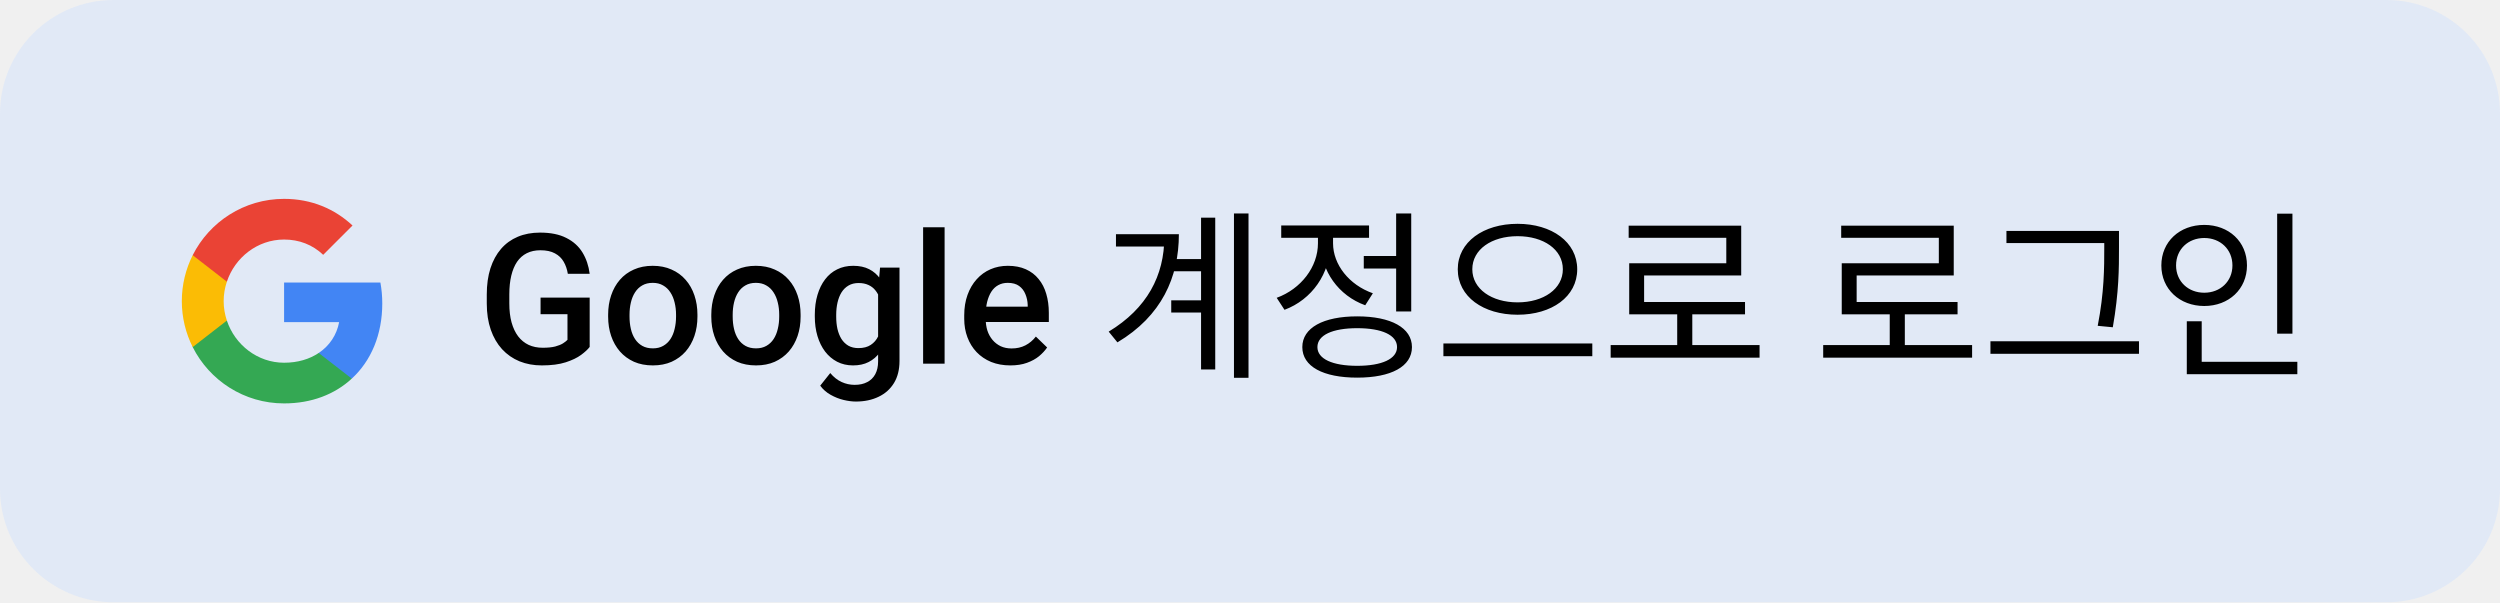
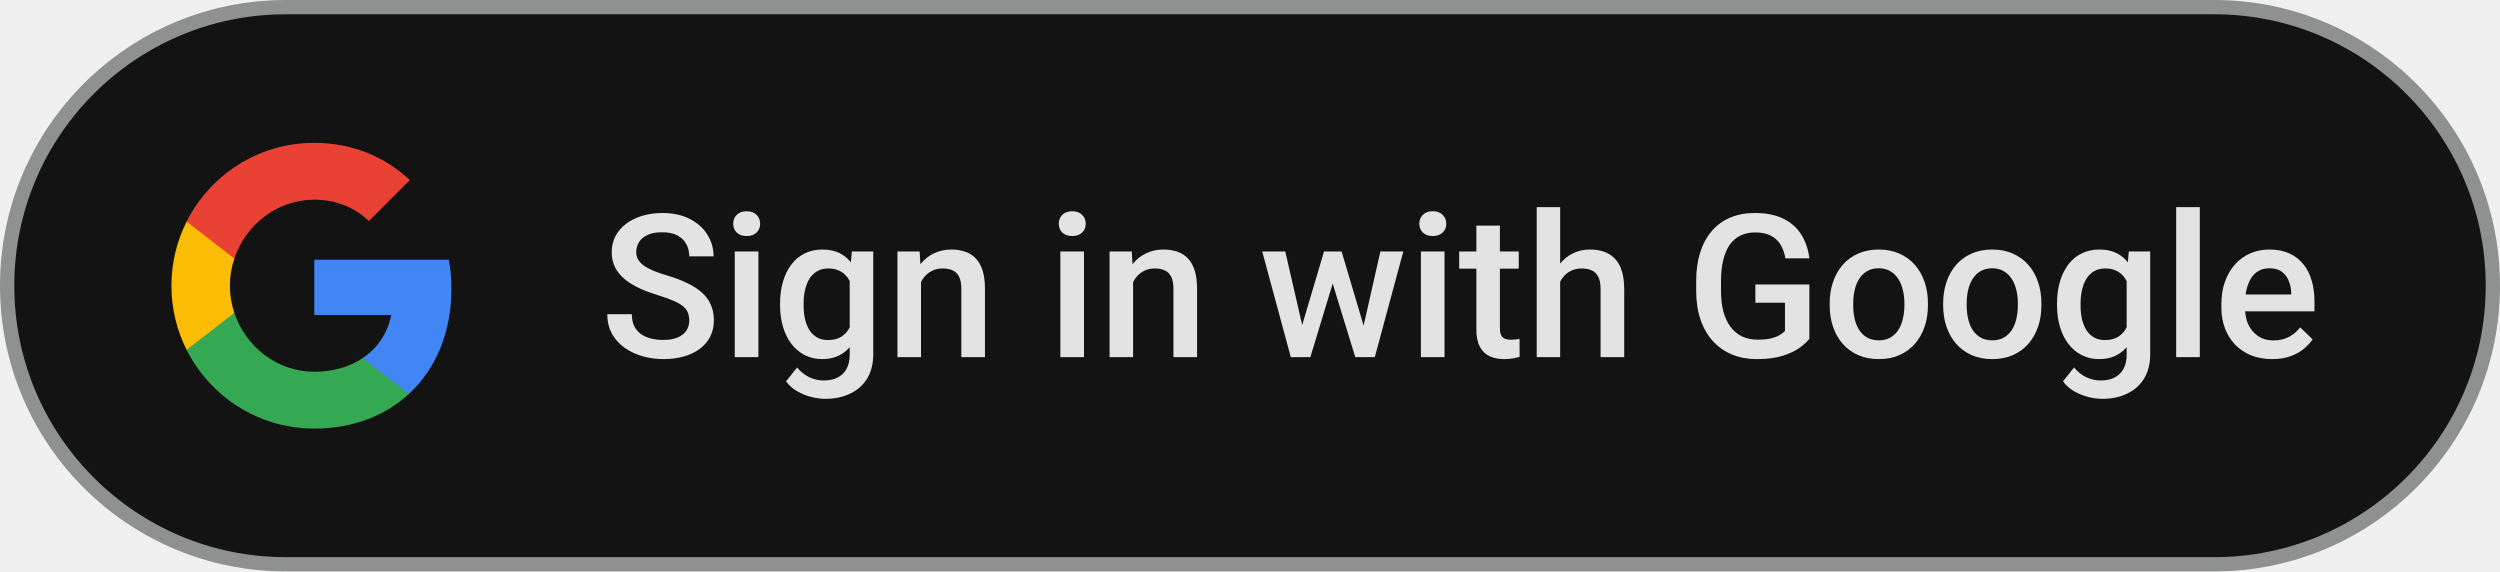
- <svg xmlns="http://www.w3.org/2000/svg" width="220" height="53" viewBox="0 0 220 53" fill="none">
-   <rect width="220" height="53" rx="10" fill="#CCDFFF" fill-opacity="0.4" />
-   <path fill-rule="evenodd" clip-rule="evenodd" d="M33.64 26.705C33.64 26.067 33.583 25.453 33.476 24.864H25V28.345H29.844C29.635 29.47 29.001 30.423 28.048 31.061V33.32H30.956C32.658 31.753 33.64 29.446 33.64 26.705Z" fill="#4285F4" />
-   <path fill-rule="evenodd" clip-rule="evenodd" d="M25 35.5C27.43 35.5 29.467 34.694 30.956 33.319L28.047 31.061C27.242 31.601 26.211 31.92 25 31.92C22.656 31.92 20.672 30.337 19.964 28.21H16.957V30.542C18.438 33.483 21.482 35.5 25 35.5Z" fill="#34A853" />
-   <path fill-rule="evenodd" clip-rule="evenodd" d="M19.964 28.21C19.784 27.67 19.682 27.093 19.682 26.5C19.682 25.907 19.784 25.33 19.964 24.79V22.458H16.957C16.348 23.673 16 25.048 16 26.5C16 27.952 16.348 29.327 16.957 30.542L19.964 28.21Z" fill="#FBBC05" />
-   <path fill-rule="evenodd" clip-rule="evenodd" d="M25 21.079C26.321 21.079 27.508 21.534 28.44 22.425L31.022 19.844C29.463 18.392 27.426 17.5 25 17.5C21.482 17.5 18.438 19.517 16.957 22.458L19.964 24.79C20.672 22.663 22.656 21.079 25 21.079Z" fill="#EA4335" />
-   <path d="M51.891 26.188V30.531C51.729 30.745 51.477 30.979 51.133 31.234C50.794 31.484 50.344 31.701 49.781 31.883C49.219 32.065 48.518 32.156 47.68 32.156C46.966 32.156 46.312 32.036 45.719 31.797C45.125 31.552 44.612 31.195 44.18 30.727C43.753 30.258 43.422 29.688 43.188 29.016C42.953 28.338 42.836 27.568 42.836 26.703V25.914C42.836 25.055 42.943 24.289 43.156 23.617C43.375 22.94 43.688 22.367 44.094 21.898C44.5 21.43 44.99 21.076 45.562 20.836C46.141 20.591 46.794 20.469 47.523 20.469C48.456 20.469 49.227 20.625 49.836 20.938C50.45 21.245 50.925 21.672 51.258 22.219C51.591 22.766 51.802 23.391 51.891 24.094H49.969C49.906 23.698 49.784 23.344 49.602 23.031C49.425 22.719 49.169 22.474 48.836 22.297C48.508 22.115 48.081 22.023 47.555 22.023C47.102 22.023 46.703 22.109 46.359 22.281C46.016 22.453 45.729 22.706 45.5 23.039C45.276 23.372 45.107 23.779 44.992 24.258C44.878 24.737 44.82 25.284 44.82 25.898V26.703C44.82 27.328 44.885 27.883 45.016 28.367C45.151 28.852 45.344 29.26 45.594 29.594C45.849 29.927 46.159 30.18 46.523 30.352C46.888 30.518 47.3 30.602 47.758 30.602C48.206 30.602 48.573 30.565 48.859 30.492C49.146 30.414 49.372 30.323 49.539 30.219C49.711 30.109 49.844 30.005 49.938 29.906V27.648H47.57V26.188H51.891ZM53.516 27.867V27.688C53.516 27.078 53.604 26.513 53.781 25.992C53.958 25.466 54.214 25.01 54.547 24.625C54.885 24.234 55.297 23.932 55.781 23.719C56.271 23.5 56.823 23.391 57.438 23.391C58.057 23.391 58.609 23.5 59.094 23.719C59.583 23.932 59.997 24.234 60.336 24.625C60.675 25.01 60.932 25.466 61.109 25.992C61.286 26.513 61.375 27.078 61.375 27.688V27.867C61.375 28.477 61.286 29.042 61.109 29.562C60.932 30.083 60.675 30.539 60.336 30.93C59.997 31.315 59.586 31.617 59.102 31.836C58.617 32.05 58.068 32.156 57.453 32.156C56.833 32.156 56.279 32.05 55.789 31.836C55.305 31.617 54.893 31.315 54.555 30.93C54.216 30.539 53.958 30.083 53.781 29.562C53.604 29.042 53.516 28.477 53.516 27.867ZM55.398 27.688V27.867C55.398 28.247 55.438 28.607 55.516 28.945C55.594 29.284 55.716 29.581 55.883 29.836C56.05 30.091 56.263 30.292 56.523 30.438C56.784 30.583 57.094 30.656 57.453 30.656C57.802 30.656 58.104 30.583 58.359 30.438C58.62 30.292 58.833 30.091 59 29.836C59.167 29.581 59.289 29.284 59.367 28.945C59.45 28.607 59.492 28.247 59.492 27.867V27.688C59.492 27.312 59.45 26.958 59.367 26.625C59.289 26.287 59.164 25.987 58.992 25.727C58.825 25.466 58.612 25.263 58.352 25.117C58.096 24.966 57.792 24.891 57.438 24.891C57.083 24.891 56.776 24.966 56.516 25.117C56.26 25.263 56.05 25.466 55.883 25.727C55.716 25.987 55.594 26.287 55.516 26.625C55.438 26.958 55.398 27.312 55.398 27.688ZM62.594 27.867V27.688C62.594 27.078 62.682 26.513 62.859 25.992C63.036 25.466 63.292 25.01 63.625 24.625C63.964 24.234 64.375 23.932 64.859 23.719C65.349 23.5 65.901 23.391 66.516 23.391C67.135 23.391 67.688 23.5 68.172 23.719C68.662 23.932 69.076 24.234 69.414 24.625C69.753 25.01 70.01 25.466 70.188 25.992C70.365 26.513 70.453 27.078 70.453 27.688V27.867C70.453 28.477 70.365 29.042 70.188 29.562C70.01 30.083 69.753 30.539 69.414 30.93C69.076 31.315 68.664 31.617 68.18 31.836C67.695 32.05 67.146 32.156 66.531 32.156C65.912 32.156 65.357 32.05 64.867 31.836C64.383 31.617 63.971 31.315 63.633 30.93C63.294 30.539 63.036 30.083 62.859 29.562C62.682 29.042 62.594 28.477 62.594 27.867ZM64.477 27.688V27.867C64.477 28.247 64.516 28.607 64.594 28.945C64.672 29.284 64.794 29.581 64.961 29.836C65.128 30.091 65.341 30.292 65.602 30.438C65.862 30.583 66.172 30.656 66.531 30.656C66.88 30.656 67.182 30.583 67.438 30.438C67.698 30.292 67.912 30.091 68.078 29.836C68.245 29.581 68.367 29.284 68.445 28.945C68.529 28.607 68.57 28.247 68.57 27.867V27.688C68.57 27.312 68.529 26.958 68.445 26.625C68.367 26.287 68.242 25.987 68.07 25.727C67.904 25.466 67.69 25.263 67.43 25.117C67.174 24.966 66.87 24.891 66.516 24.891C66.162 24.891 65.854 24.966 65.594 25.117C65.338 25.263 65.128 25.466 64.961 25.727C64.794 25.987 64.672 26.287 64.594 26.625C64.516 26.958 64.477 27.312 64.477 27.688ZM77.445 23.547H79.156V31.766C79.156 32.526 78.995 33.172 78.672 33.703C78.349 34.234 77.898 34.638 77.32 34.914C76.742 35.195 76.073 35.336 75.312 35.336C74.99 35.336 74.63 35.289 74.234 35.195C73.844 35.102 73.463 34.95 73.094 34.742C72.729 34.539 72.424 34.271 72.18 33.938L73.062 32.828C73.365 33.188 73.698 33.45 74.062 33.617C74.427 33.784 74.81 33.867 75.211 33.867C75.643 33.867 76.01 33.786 76.312 33.625C76.62 33.469 76.857 33.237 77.023 32.93C77.19 32.622 77.273 32.247 77.273 31.805V25.461L77.445 23.547ZM71.703 27.867V27.703C71.703 27.062 71.781 26.479 71.938 25.953C72.094 25.422 72.318 24.966 72.609 24.586C72.901 24.201 73.255 23.906 73.672 23.703C74.088 23.495 74.56 23.391 75.086 23.391C75.633 23.391 76.099 23.49 76.484 23.688C76.875 23.885 77.201 24.169 77.461 24.539C77.721 24.904 77.924 25.341 78.07 25.852C78.221 26.357 78.333 26.919 78.406 27.539V28.062C78.338 28.667 78.224 29.219 78.062 29.719C77.901 30.219 77.688 30.651 77.422 31.016C77.156 31.38 76.828 31.662 76.438 31.859C76.052 32.057 75.596 32.156 75.07 32.156C74.555 32.156 74.088 32.05 73.672 31.836C73.26 31.622 72.906 31.323 72.609 30.938C72.318 30.552 72.094 30.099 71.938 29.578C71.781 29.052 71.703 28.482 71.703 27.867ZM73.586 27.703V27.867C73.586 28.253 73.622 28.612 73.695 28.945C73.773 29.279 73.891 29.573 74.047 29.828C74.208 30.078 74.412 30.276 74.656 30.422C74.906 30.562 75.201 30.633 75.539 30.633C75.982 30.633 76.344 30.539 76.625 30.352C76.912 30.164 77.13 29.912 77.281 29.594C77.438 29.271 77.547 28.912 77.609 28.516V27.102C77.578 26.794 77.513 26.508 77.414 26.242C77.32 25.977 77.193 25.745 77.031 25.547C76.87 25.344 76.667 25.188 76.422 25.078C76.177 24.963 75.888 24.906 75.555 24.906C75.216 24.906 74.922 24.979 74.672 25.125C74.422 25.271 74.216 25.471 74.055 25.727C73.898 25.982 73.781 26.279 73.703 26.617C73.625 26.956 73.586 27.318 73.586 27.703ZM83.125 20V32H81.234V20H83.125ZM88.914 32.156C88.289 32.156 87.724 32.055 87.219 31.852C86.719 31.643 86.292 31.354 85.938 30.984C85.588 30.615 85.32 30.18 85.133 29.68C84.945 29.18 84.852 28.641 84.852 28.062V27.75C84.852 27.088 84.948 26.49 85.141 25.953C85.333 25.417 85.602 24.958 85.945 24.578C86.289 24.193 86.695 23.898 87.164 23.695C87.633 23.492 88.141 23.391 88.688 23.391C89.292 23.391 89.82 23.492 90.273 23.695C90.727 23.898 91.102 24.185 91.398 24.555C91.701 24.919 91.924 25.354 92.07 25.859C92.221 26.365 92.297 26.922 92.297 27.531V28.336H85.766V26.984H90.438V26.836C90.427 26.497 90.359 26.18 90.234 25.883C90.115 25.586 89.93 25.346 89.68 25.164C89.43 24.982 89.096 24.891 88.68 24.891C88.367 24.891 88.088 24.958 87.844 25.094C87.604 25.224 87.404 25.414 87.242 25.664C87.081 25.914 86.956 26.216 86.867 26.57C86.784 26.919 86.742 27.312 86.742 27.75V28.062C86.742 28.432 86.792 28.776 86.891 29.094C86.995 29.406 87.146 29.68 87.344 29.914C87.542 30.148 87.781 30.333 88.062 30.469C88.344 30.599 88.664 30.664 89.023 30.664C89.477 30.664 89.88 30.573 90.234 30.391C90.588 30.208 90.896 29.951 91.156 29.617L92.148 30.578C91.966 30.844 91.729 31.099 91.438 31.344C91.146 31.583 90.789 31.779 90.367 31.93C89.951 32.081 89.466 32.156 88.914 32.156ZM103.181 22.8H106.397V23.872H103.181V22.8ZM103.069 26.432H106.365V27.504H103.069V26.432ZM108.589 18.784H109.869V33.248H108.589V18.784ZM105.693 19.152H106.941V32.512H105.693V19.152ZM102.461 20.608H103.741C103.741 24.4 102.221 27.808 98.333 30.128L97.565 29.184C100.941 27.136 102.461 24.256 102.461 20.848V20.608ZM98.205 20.608H102.989V21.696H98.205V20.608ZM120.012 22.528H123.276V23.632H120.012V22.528ZM122.86 18.784H124.188V27.408H122.86V18.784ZM119.436 27.84C122.412 27.84 124.252 28.848 124.252 30.544C124.252 32.256 122.412 33.232 119.436 33.232C116.444 33.232 114.604 32.256 114.604 30.544C114.604 28.848 116.444 27.84 119.436 27.84ZM119.436 28.88C117.26 28.88 115.932 29.488 115.932 30.544C115.932 31.584 117.26 32.192 119.436 32.192C121.612 32.192 122.94 31.584 122.94 30.544C122.94 29.488 121.612 28.88 119.436 28.88ZM115.98 20.24H117.068V21.408C117.068 24.08 115.436 26.368 113.036 27.264L112.348 26.208C114.492 25.424 115.98 23.488 115.98 21.408V20.24ZM116.236 20.24H117.308V21.408C117.308 23.28 118.716 25.072 120.812 25.808L120.14 26.864C117.788 26.016 116.236 23.84 116.236 21.408V20.24ZM112.748 19.84H120.476V20.928H112.748V19.84ZM133.547 19.696C136.555 19.696 138.795 21.296 138.795 23.696C138.795 26.112 136.555 27.696 133.547 27.696C130.539 27.696 128.283 26.112 128.283 23.696C128.283 21.296 130.539 19.696 133.547 19.696ZM133.547 20.784C131.259 20.784 129.563 21.952 129.563 23.696C129.563 25.424 131.259 26.608 133.547 26.608C135.835 26.608 137.531 25.424 137.531 23.696C137.531 21.952 135.835 20.784 133.547 20.784ZM127.019 30.224H140.123V31.344H127.019V30.224ZM141.738 30.368H154.842V31.472H141.738V30.368ZM147.594 27.264H148.922V30.832H147.594V27.264ZM143.322 19.856H153.226V24.24H144.682V27.136H143.37V23.168H151.914V20.928H143.322V19.856ZM143.37 26.576H153.562V27.664H143.37V26.576ZM160.441 30.368H173.545V31.472H160.441V30.368ZM166.297 27.264H167.625V30.832H166.297V27.264ZM162.025 19.856H171.929V24.24H163.385V27.136H162.073V23.168H170.617V20.928H162.025V19.856ZM162.073 26.576H172.265V27.664H162.073V26.576ZM176.567 20.32H185.879V21.392H176.567V20.32ZM175.159 30.032H188.231V31.136H175.159V30.032ZM185.175 20.32H186.471V21.76C186.471 23.616 186.471 25.68 185.927 28.8L184.599 28.672C185.175 25.712 185.175 23.552 185.175 21.76V20.32ZM200.39 18.8H201.734V29.36H200.39V18.8ZM192.438 31.84H202.166V32.928H192.438V31.84ZM192.438 28.272H193.75V32.208H192.438V28.272ZM193.974 19.792C196.134 19.792 197.734 21.264 197.734 23.36C197.734 25.44 196.134 26.928 193.974 26.928C191.814 26.928 190.198 25.44 190.198 23.36C190.198 21.264 191.814 19.792 193.974 19.792ZM193.974 20.944C192.566 20.944 191.494 21.936 191.494 23.36C191.494 24.768 192.566 25.76 193.974 25.76C195.382 25.76 196.454 24.768 196.454 23.36C196.454 21.936 195.382 20.944 193.974 20.944Z" fill="black" />
+ <svg xmlns="http://www.w3.org/2000/svg" width="175" height="40" viewBox="0 0 175 40" fill="none">
+   <rect x="0.5" y="0.5" width="174" height="39" rx="19.5" fill="#131314" />
+   <g clip-path="url(#clip0_710_6231)">
+     <path d="M31.6 20.227C31.6 19.518 31.536 18.836 31.418 18.182H22V22.05H27.382C27.15 23.3 26.445 24.359 25.386 25.068V27.577H28.618C30.509 25.836 31.6 23.273 31.6 20.227Z" fill="#4285F4" />
+     <path d="M22 30C24.7 30 26.964 29.105 28.618 27.577L25.386 25.068C24.491 25.668 23.345 26.023 22 26.023C19.395 26.023 17.191 24.264 16.404 21.9H13.064V24.491C14.709 27.759 18.091 30 22 30Z" fill="#34A853" />
+     <path d="M16.404 21.9C16.204 21.3 16.091 20.659 16.091 20C16.091 19.341 16.204 18.7 16.404 18.1V15.509H13.064C12.386 16.859 12 18.386 12 20C12 21.614 12.386 23.141 13.064 24.491L16.404 21.9Z" fill="#FBBC04" />
+     <path d="M22 13.977C23.468 13.977 24.786 14.482 25.823 15.473L28.691 12.604C26.959 10.991 24.695 10 22 10C18.091 10 14.709 12.241 13.064 15.509L16.404 18.1C17.191 15.736 19.395 13.977 22 13.977Z" fill="#E94235" />
+   </g>
+   <path d="M48.248 22.436C48.248 22.231 48.216 22.049 48.152 21.89C48.093 21.73 47.986 21.584 47.831 21.452C47.676 21.32 47.457 21.192 47.175 21.069C46.897 20.942 46.541 20.812 46.108 20.68C45.634 20.534 45.197 20.372 44.796 20.194C44.399 20.012 44.053 19.802 43.757 19.565C43.461 19.324 43.23 19.048 43.066 18.738C42.902 18.424 42.82 18.061 42.82 17.651C42.82 17.246 42.905 16.877 43.073 16.544C43.246 16.211 43.49 15.924 43.805 15.683C44.124 15.437 44.5 15.247 44.933 15.115C45.366 14.979 45.844 14.91 46.368 14.91C47.106 14.91 47.742 15.047 48.275 15.32C48.813 15.594 49.226 15.961 49.513 16.421C49.804 16.881 49.95 17.389 49.95 17.945H48.248C48.248 17.617 48.177 17.328 48.036 17.077C47.899 16.822 47.69 16.621 47.407 16.476C47.129 16.33 46.776 16.257 46.348 16.257C45.942 16.257 45.605 16.318 45.336 16.441C45.067 16.564 44.867 16.731 44.734 16.94C44.602 17.15 44.536 17.387 44.536 17.651C44.536 17.838 44.579 18.009 44.666 18.164C44.753 18.314 44.885 18.456 45.062 18.588C45.24 18.715 45.464 18.836 45.732 18.95C46.001 19.064 46.318 19.174 46.683 19.278C47.234 19.442 47.715 19.625 48.125 19.825C48.535 20.021 48.877 20.244 49.15 20.495C49.424 20.746 49.629 21.031 49.766 21.35C49.902 21.664 49.971 22.022 49.971 22.423C49.971 22.842 49.886 23.22 49.718 23.558C49.549 23.89 49.308 24.175 48.993 24.412C48.683 24.645 48.31 24.825 47.872 24.952C47.439 25.075 46.956 25.137 46.423 25.137C45.944 25.137 45.473 25.073 45.008 24.945C44.547 24.818 44.128 24.624 43.75 24.364C43.372 24.1 43.071 23.772 42.848 23.38C42.624 22.983 42.513 22.521 42.513 21.992H44.228C44.228 22.316 44.283 22.591 44.393 22.819C44.507 23.047 44.664 23.234 44.864 23.38C45.065 23.521 45.297 23.626 45.562 23.694C45.83 23.763 46.117 23.797 46.423 23.797C46.824 23.797 47.159 23.74 47.428 23.626C47.701 23.512 47.906 23.352 48.043 23.148C48.18 22.942 48.248 22.705 48.248 22.436ZM53.088 17.604V25H51.434V17.604H53.088ZM51.324 15.662C51.324 15.412 51.406 15.204 51.57 15.04C51.739 14.871 51.971 14.787 52.268 14.787C52.559 14.787 52.789 14.871 52.958 15.04C53.127 15.204 53.211 15.412 53.211 15.662C53.211 15.908 53.127 16.113 52.958 16.277C52.789 16.441 52.559 16.523 52.268 16.523C51.971 16.523 51.739 16.441 51.57 16.277C51.406 16.113 51.324 15.908 51.324 15.662ZM59.63 17.604H61.127V24.795C61.127 25.46 60.986 26.025 60.703 26.49C60.421 26.955 60.026 27.308 59.52 27.55C59.015 27.796 58.429 27.919 57.764 27.919C57.481 27.919 57.167 27.878 56.82 27.796C56.478 27.714 56.146 27.582 55.822 27.399C55.503 27.222 55.237 26.987 55.023 26.695L55.795 25.725C56.059 26.039 56.351 26.269 56.67 26.415C56.989 26.561 57.324 26.634 57.675 26.634C58.053 26.634 58.374 26.563 58.639 26.422C58.908 26.285 59.115 26.082 59.261 25.814C59.407 25.545 59.48 25.216 59.48 24.829V19.278L59.63 17.604ZM54.605 21.384V21.24C54.605 20.68 54.674 20.169 54.81 19.709C54.947 19.244 55.143 18.845 55.398 18.513C55.654 18.175 55.964 17.918 56.328 17.74C56.693 17.558 57.105 17.467 57.565 17.467C58.044 17.467 58.452 17.553 58.789 17.727C59.131 17.9 59.416 18.148 59.644 18.472C59.871 18.791 60.049 19.174 60.177 19.62C60.309 20.062 60.407 20.554 60.471 21.097V21.555C60.411 22.083 60.311 22.566 60.17 23.004C60.029 23.441 59.842 23.82 59.609 24.139C59.377 24.458 59.09 24.704 58.748 24.877C58.411 25.05 58.012 25.137 57.552 25.137C57.101 25.137 56.693 25.043 56.328 24.856C55.968 24.67 55.658 24.408 55.398 24.07C55.143 23.733 54.947 23.337 54.81 22.881C54.674 22.421 54.605 21.922 54.605 21.384ZM56.253 21.24V21.384C56.253 21.721 56.285 22.035 56.349 22.327C56.417 22.619 56.52 22.876 56.656 23.1C56.797 23.318 56.975 23.491 57.19 23.619C57.408 23.742 57.666 23.804 57.962 23.804C58.349 23.804 58.666 23.722 58.912 23.558C59.163 23.394 59.354 23.172 59.486 22.895C59.623 22.612 59.719 22.297 59.773 21.951V20.714C59.746 20.445 59.689 20.194 59.602 19.962C59.52 19.73 59.409 19.527 59.268 19.354C59.126 19.176 58.949 19.039 58.734 18.943C58.52 18.843 58.267 18.793 57.976 18.793C57.679 18.793 57.422 18.857 57.203 18.984C56.984 19.112 56.804 19.287 56.663 19.511C56.526 19.734 56.424 19.994 56.355 20.29C56.287 20.586 56.253 20.903 56.253 21.24ZM64.47 19.183V25H62.822V17.604H64.374L64.47 19.183ZM64.176 21.028L63.643 21.021C63.647 20.497 63.72 20.017 63.861 19.579C64.007 19.142 64.208 18.766 64.463 18.451C64.723 18.137 65.033 17.895 65.393 17.727C65.753 17.553 66.154 17.467 66.596 17.467C66.951 17.467 67.272 17.517 67.56 17.617C67.851 17.713 68.1 17.87 68.305 18.089C68.514 18.308 68.674 18.592 68.783 18.943C68.893 19.29 68.947 19.716 68.947 20.222V25H67.293V20.215C67.293 19.859 67.241 19.579 67.136 19.374C67.035 19.164 66.887 19.016 66.691 18.93C66.5 18.838 66.261 18.793 65.974 18.793C65.691 18.793 65.438 18.852 65.215 18.971C64.992 19.089 64.802 19.251 64.647 19.456C64.497 19.661 64.381 19.898 64.299 20.167C64.217 20.436 64.176 20.723 64.176 21.028ZM75.879 17.604V25H74.225V17.604H75.879ZM74.115 15.662C74.115 15.412 74.197 15.204 74.361 15.04C74.53 14.871 74.762 14.787 75.059 14.787C75.35 14.787 75.58 14.871 75.749 15.04C75.918 15.204 76.002 15.412 76.002 15.662C76.002 15.908 75.918 16.113 75.749 16.277C75.58 16.441 75.35 16.523 75.059 16.523C74.762 16.523 74.53 16.441 74.361 16.277C74.197 16.113 74.115 15.908 74.115 15.662ZM79.317 19.183V25H77.67V17.604H79.222L79.317 19.183ZM79.023 21.028L78.49 21.021C78.495 20.497 78.568 20.017 78.709 19.579C78.855 19.142 79.055 18.766 79.311 18.451C79.57 18.137 79.88 17.895 80.24 17.727C80.6 17.553 81.001 17.467 81.443 17.467C81.799 17.467 82.12 17.517 82.407 17.617C82.699 17.713 82.947 17.87 83.152 18.089C83.362 18.308 83.522 18.592 83.631 18.943C83.74 19.29 83.795 19.716 83.795 20.222V25H82.141V20.215C82.141 19.859 82.088 19.579 81.983 19.374C81.883 19.164 81.735 19.016 81.539 18.93C81.348 18.838 81.108 18.793 80.821 18.793C80.539 18.793 80.286 18.852 80.062 18.971C79.839 19.089 79.65 19.251 79.495 19.456C79.345 19.661 79.228 19.898 79.147 20.167C79.064 20.436 79.023 20.723 79.023 21.028ZM90.973 23.359L92.682 17.604H93.734L93.447 19.326L91.725 25H90.781L90.973 23.359ZM89.968 17.604L91.301 23.387L91.41 25H90.357L88.355 17.604H89.968ZM95.334 23.318L96.626 17.604H98.232L96.236 25H95.184L95.334 23.318ZM93.912 17.604L95.601 23.291L95.812 25H94.869L93.126 19.319L92.839 17.604H93.912ZM101.117 17.604V25H99.463V17.604H101.117ZM99.353 15.662C99.353 15.412 99.436 15.204 99.6 15.04C99.768 14.871 100.001 14.787 100.297 14.787C100.589 14.787 100.819 14.871 100.987 15.04C101.156 15.204 101.24 15.412 101.24 15.662C101.24 15.908 101.156 16.113 100.987 16.277C100.819 16.441 100.589 16.523 100.297 16.523C100.001 16.523 99.768 16.441 99.6 16.277C99.436 16.113 99.353 15.908 99.353 15.662ZM106.312 17.604V18.807H102.143V17.604H106.312ZM103.346 15.792H104.993V22.956C104.993 23.184 105.025 23.359 105.089 23.482C105.157 23.601 105.251 23.681 105.369 23.722C105.488 23.763 105.627 23.783 105.786 23.783C105.9 23.783 106.009 23.776 106.114 23.763C106.219 23.749 106.303 23.735 106.367 23.722L106.374 24.98C106.237 25.02 106.078 25.057 105.896 25.089C105.718 25.121 105.513 25.137 105.28 25.137C104.902 25.137 104.567 25.071 104.275 24.939C103.984 24.802 103.756 24.581 103.592 24.275C103.428 23.97 103.346 23.564 103.346 23.059V15.792ZM109.211 14.5V25H107.57V14.5H109.211ZM108.924 21.028L108.391 21.021C108.395 20.511 108.466 20.039 108.603 19.606C108.744 19.174 108.94 18.797 109.19 18.479C109.446 18.155 109.751 17.907 110.106 17.733C110.462 17.556 110.856 17.467 111.289 17.467C111.654 17.467 111.982 17.517 112.273 17.617C112.57 17.717 112.825 17.879 113.039 18.102C113.253 18.321 113.415 18.608 113.524 18.964C113.638 19.315 113.695 19.743 113.695 20.249V25H112.041V20.235C112.041 19.88 111.989 19.597 111.884 19.388C111.784 19.178 111.635 19.028 111.439 18.936C111.243 18.841 111.004 18.793 110.722 18.793C110.425 18.793 110.163 18.852 109.936 18.971C109.712 19.089 109.525 19.251 109.375 19.456C109.225 19.661 109.111 19.898 109.033 20.167C108.96 20.436 108.924 20.723 108.924 21.028ZM126.656 19.914V23.715C126.515 23.902 126.294 24.107 125.993 24.33C125.697 24.549 125.303 24.738 124.811 24.898C124.318 25.057 123.705 25.137 122.972 25.137C122.347 25.137 121.775 25.032 121.256 24.822C120.736 24.608 120.287 24.296 119.909 23.886C119.535 23.476 119.246 22.977 119.041 22.389C118.836 21.796 118.733 21.122 118.733 20.365V19.675C118.733 18.923 118.827 18.253 119.014 17.665C119.205 17.073 119.479 16.571 119.834 16.161C120.189 15.751 120.618 15.441 121.119 15.231C121.625 15.017 122.197 14.91 122.835 14.91C123.651 14.91 124.325 15.047 124.858 15.32C125.396 15.589 125.811 15.963 126.103 16.441C126.394 16.92 126.579 17.467 126.656 18.082H124.975C124.92 17.736 124.813 17.426 124.653 17.152C124.498 16.879 124.275 16.665 123.983 16.51C123.696 16.35 123.323 16.27 122.862 16.27C122.466 16.27 122.117 16.346 121.816 16.496C121.516 16.646 121.265 16.867 121.064 17.159C120.868 17.451 120.72 17.806 120.62 18.226C120.52 18.645 120.47 19.123 120.47 19.661V20.365C120.47 20.912 120.527 21.398 120.641 21.821C120.759 22.245 120.928 22.603 121.146 22.895C121.37 23.186 121.641 23.407 121.96 23.558C122.279 23.703 122.639 23.776 123.04 23.776C123.432 23.776 123.753 23.744 124.004 23.681C124.255 23.612 124.453 23.533 124.599 23.441C124.749 23.346 124.865 23.255 124.947 23.168V21.192H122.876V19.914H126.656ZM128.078 21.384V21.227C128.078 20.693 128.156 20.199 128.311 19.743C128.465 19.283 128.689 18.884 128.98 18.547C129.277 18.205 129.637 17.941 130.061 17.754C130.489 17.562 130.972 17.467 131.51 17.467C132.052 17.467 132.535 17.562 132.959 17.754C133.387 17.941 133.75 18.205 134.046 18.547C134.342 18.884 134.568 19.283 134.723 19.743C134.878 20.199 134.955 20.693 134.955 21.227V21.384C134.955 21.917 134.878 22.412 134.723 22.867C134.568 23.323 134.342 23.722 134.046 24.064C133.75 24.401 133.39 24.665 132.966 24.856C132.542 25.043 132.061 25.137 131.523 25.137C130.981 25.137 130.496 25.043 130.067 24.856C129.644 24.665 129.284 24.401 128.987 24.064C128.691 23.722 128.465 23.323 128.311 22.867C128.156 22.412 128.078 21.917 128.078 21.384ZM129.726 21.227V21.384C129.726 21.716 129.76 22.031 129.828 22.327C129.896 22.623 130.004 22.883 130.149 23.106C130.295 23.33 130.482 23.505 130.71 23.633C130.938 23.76 131.209 23.824 131.523 23.824C131.829 23.824 132.093 23.76 132.316 23.633C132.544 23.505 132.731 23.33 132.877 23.106C133.023 22.883 133.13 22.623 133.198 22.327C133.271 22.031 133.308 21.716 133.308 21.384V21.227C133.308 20.898 133.271 20.588 133.198 20.297C133.13 20.001 133.021 19.739 132.87 19.511C132.724 19.283 132.537 19.105 132.31 18.977C132.086 18.845 131.82 18.779 131.51 18.779C131.2 18.779 130.931 18.845 130.703 18.977C130.48 19.105 130.295 19.283 130.149 19.511C130.004 19.739 129.896 20.001 129.828 20.297C129.76 20.588 129.726 20.898 129.726 21.227ZM136.021 21.384V21.227C136.021 20.693 136.099 20.199 136.254 19.743C136.409 19.283 136.632 18.884 136.924 18.547C137.22 18.205 137.58 17.941 138.004 17.754C138.432 17.562 138.915 17.467 139.453 17.467C139.995 17.467 140.479 17.562 140.902 17.754C141.331 17.941 141.693 18.205 141.989 18.547C142.285 18.884 142.511 19.283 142.666 19.743C142.821 20.199 142.898 20.693 142.898 21.227V21.384C142.898 21.917 142.821 22.412 142.666 22.867C142.511 23.323 142.285 23.722 141.989 24.064C141.693 24.401 141.333 24.665 140.909 24.856C140.485 25.043 140.005 25.137 139.467 25.137C138.924 25.137 138.439 25.043 138.011 24.856C137.587 24.665 137.227 24.401 136.931 24.064C136.634 23.722 136.409 23.323 136.254 22.867C136.099 22.412 136.021 21.917 136.021 21.384ZM137.669 21.227V21.384C137.669 21.716 137.703 22.031 137.771 22.327C137.84 22.623 137.947 22.883 138.093 23.106C138.239 23.33 138.425 23.505 138.653 23.633C138.881 23.76 139.152 23.824 139.467 23.824C139.772 23.824 140.036 23.76 140.26 23.633C140.488 23.505 140.674 23.33 140.82 23.106C140.966 22.883 141.073 22.623 141.142 22.327C141.215 22.031 141.251 21.716 141.251 21.384V21.227C141.251 20.898 141.215 20.588 141.142 20.297C141.073 20.001 140.964 19.739 140.813 19.511C140.668 19.283 140.481 19.105 140.253 18.977C140.03 18.845 139.763 18.779 139.453 18.779C139.143 18.779 138.874 18.845 138.646 18.977C138.423 19.105 138.239 19.283 138.093 19.511C137.947 19.739 137.84 20.001 137.771 20.297C137.703 20.588 137.669 20.898 137.669 21.227ZM149.017 17.604H150.514V24.795C150.514 25.46 150.372 26.025 150.09 26.49C149.807 26.955 149.413 27.308 148.907 27.55C148.401 27.796 147.816 27.919 147.15 27.919C146.868 27.919 146.553 27.878 146.207 27.796C145.865 27.714 145.533 27.582 145.209 27.399C144.89 27.222 144.623 26.987 144.409 26.695L145.182 25.725C145.446 26.039 145.738 26.269 146.057 26.415C146.376 26.561 146.711 26.634 147.062 26.634C147.44 26.634 147.761 26.563 148.025 26.422C148.294 26.285 148.502 26.082 148.647 25.814C148.793 25.545 148.866 25.216 148.866 24.829V19.278L149.017 17.604ZM143.992 21.384V21.24C143.992 20.68 144.061 20.169 144.197 19.709C144.334 19.244 144.53 18.845 144.785 18.513C145.04 18.175 145.35 17.918 145.715 17.74C146.079 17.558 146.492 17.467 146.952 17.467C147.431 17.467 147.839 17.553 148.176 17.727C148.518 17.9 148.802 18.148 149.03 18.472C149.258 18.791 149.436 19.174 149.563 19.62C149.696 20.062 149.794 20.554 149.857 21.097V21.555C149.798 22.083 149.698 22.566 149.557 23.004C149.415 23.441 149.229 23.82 148.996 24.139C148.764 24.458 148.477 24.704 148.135 24.877C147.798 25.05 147.399 25.137 146.938 25.137C146.487 25.137 146.079 25.043 145.715 24.856C145.355 24.67 145.045 24.408 144.785 24.07C144.53 23.733 144.334 23.337 144.197 22.881C144.061 22.421 143.992 21.922 143.992 21.384ZM145.64 21.24V21.384C145.64 21.721 145.672 22.035 145.735 22.327C145.804 22.619 145.906 22.876 146.043 23.1C146.184 23.318 146.362 23.491 146.576 23.619C146.795 23.742 147.052 23.804 147.349 23.804C147.736 23.804 148.053 23.722 148.299 23.558C148.549 23.394 148.741 23.172 148.873 22.895C149.01 22.612 149.105 22.297 149.16 21.951V20.714C149.133 20.445 149.076 20.194 148.989 19.962C148.907 19.73 148.796 19.527 148.654 19.354C148.513 19.176 148.335 19.039 148.121 18.943C147.907 18.843 147.654 18.793 147.362 18.793C147.066 18.793 146.809 18.857 146.59 18.984C146.371 19.112 146.191 19.287 146.05 19.511C145.913 19.734 145.811 19.994 145.742 20.29C145.674 20.586 145.64 20.903 145.64 21.24ZM153.986 14.5V25H152.332V14.5H153.986ZM159.052 25.137C158.505 25.137 158.01 25.048 157.568 24.87C157.131 24.688 156.757 24.435 156.447 24.111C156.142 23.788 155.907 23.407 155.743 22.97C155.579 22.532 155.497 22.061 155.497 21.555V21.281C155.497 20.703 155.581 20.178 155.75 19.709C155.919 19.24 156.153 18.838 156.454 18.506C156.755 18.169 157.11 17.911 157.521 17.733C157.931 17.556 158.375 17.467 158.854 17.467C159.382 17.467 159.845 17.556 160.241 17.733C160.638 17.911 160.966 18.162 161.226 18.485C161.49 18.804 161.686 19.185 161.813 19.627C161.946 20.069 162.012 20.557 162.012 21.09V21.794H156.297V20.611H160.385V20.481C160.376 20.185 160.316 19.907 160.207 19.648C160.102 19.388 159.94 19.178 159.722 19.019C159.503 18.859 159.211 18.779 158.847 18.779C158.573 18.779 158.329 18.838 158.115 18.957C157.906 19.071 157.73 19.237 157.589 19.456C157.448 19.675 157.338 19.939 157.261 20.249C157.188 20.554 157.151 20.898 157.151 21.281V21.555C157.151 21.878 157.195 22.179 157.281 22.457C157.372 22.73 157.505 22.97 157.678 23.175C157.851 23.38 158.061 23.542 158.307 23.66C158.553 23.774 158.833 23.831 159.147 23.831C159.544 23.831 159.897 23.751 160.207 23.592C160.517 23.432 160.786 23.207 161.014 22.915L161.882 23.756C161.722 23.988 161.515 24.212 161.26 24.426C161.005 24.635 160.692 24.806 160.323 24.939C159.959 25.071 159.535 25.137 159.052 25.137Z" fill="#E3E3E3" />
+   <rect x="0.5" y="0.5" width="174" height="39" rx="19.5" stroke="#8E918F" />
+   <defs>
+     <clipPath id="clip0_710_6231">
+       <rect width="20" height="20" fill="white" transform="translate(12 10)" />
+     </clipPath>
+   </defs>
</svg>
